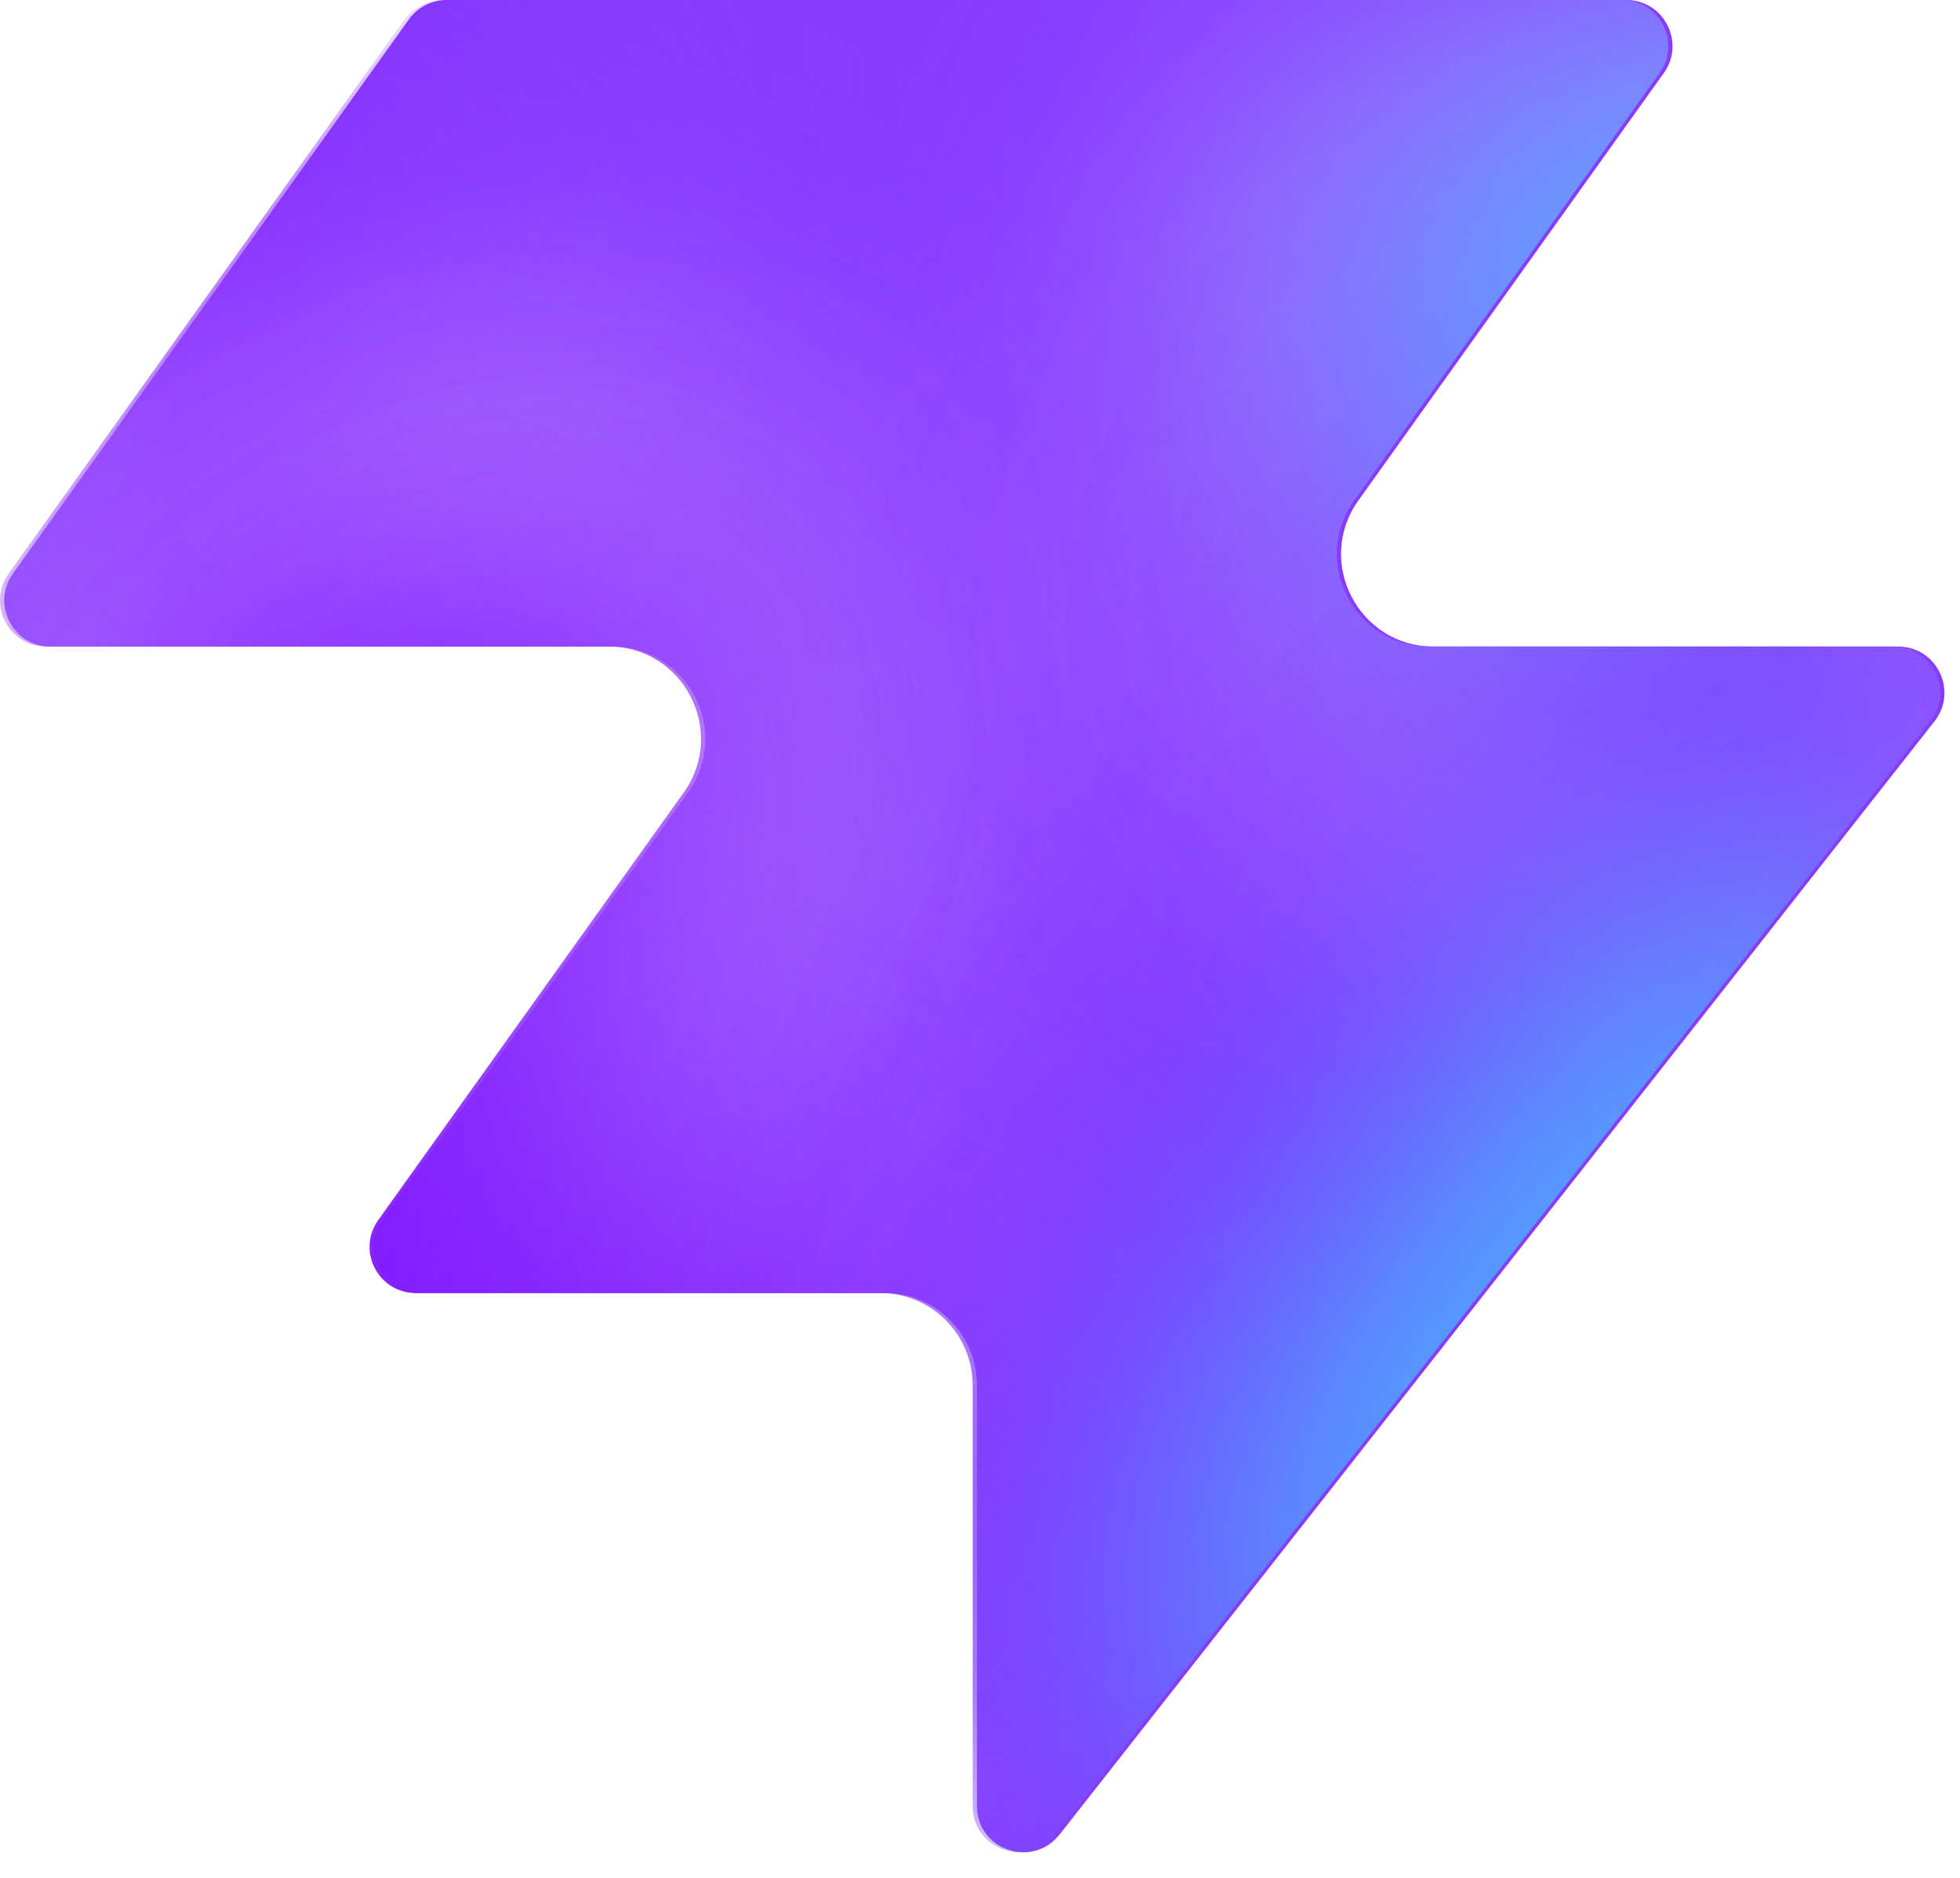
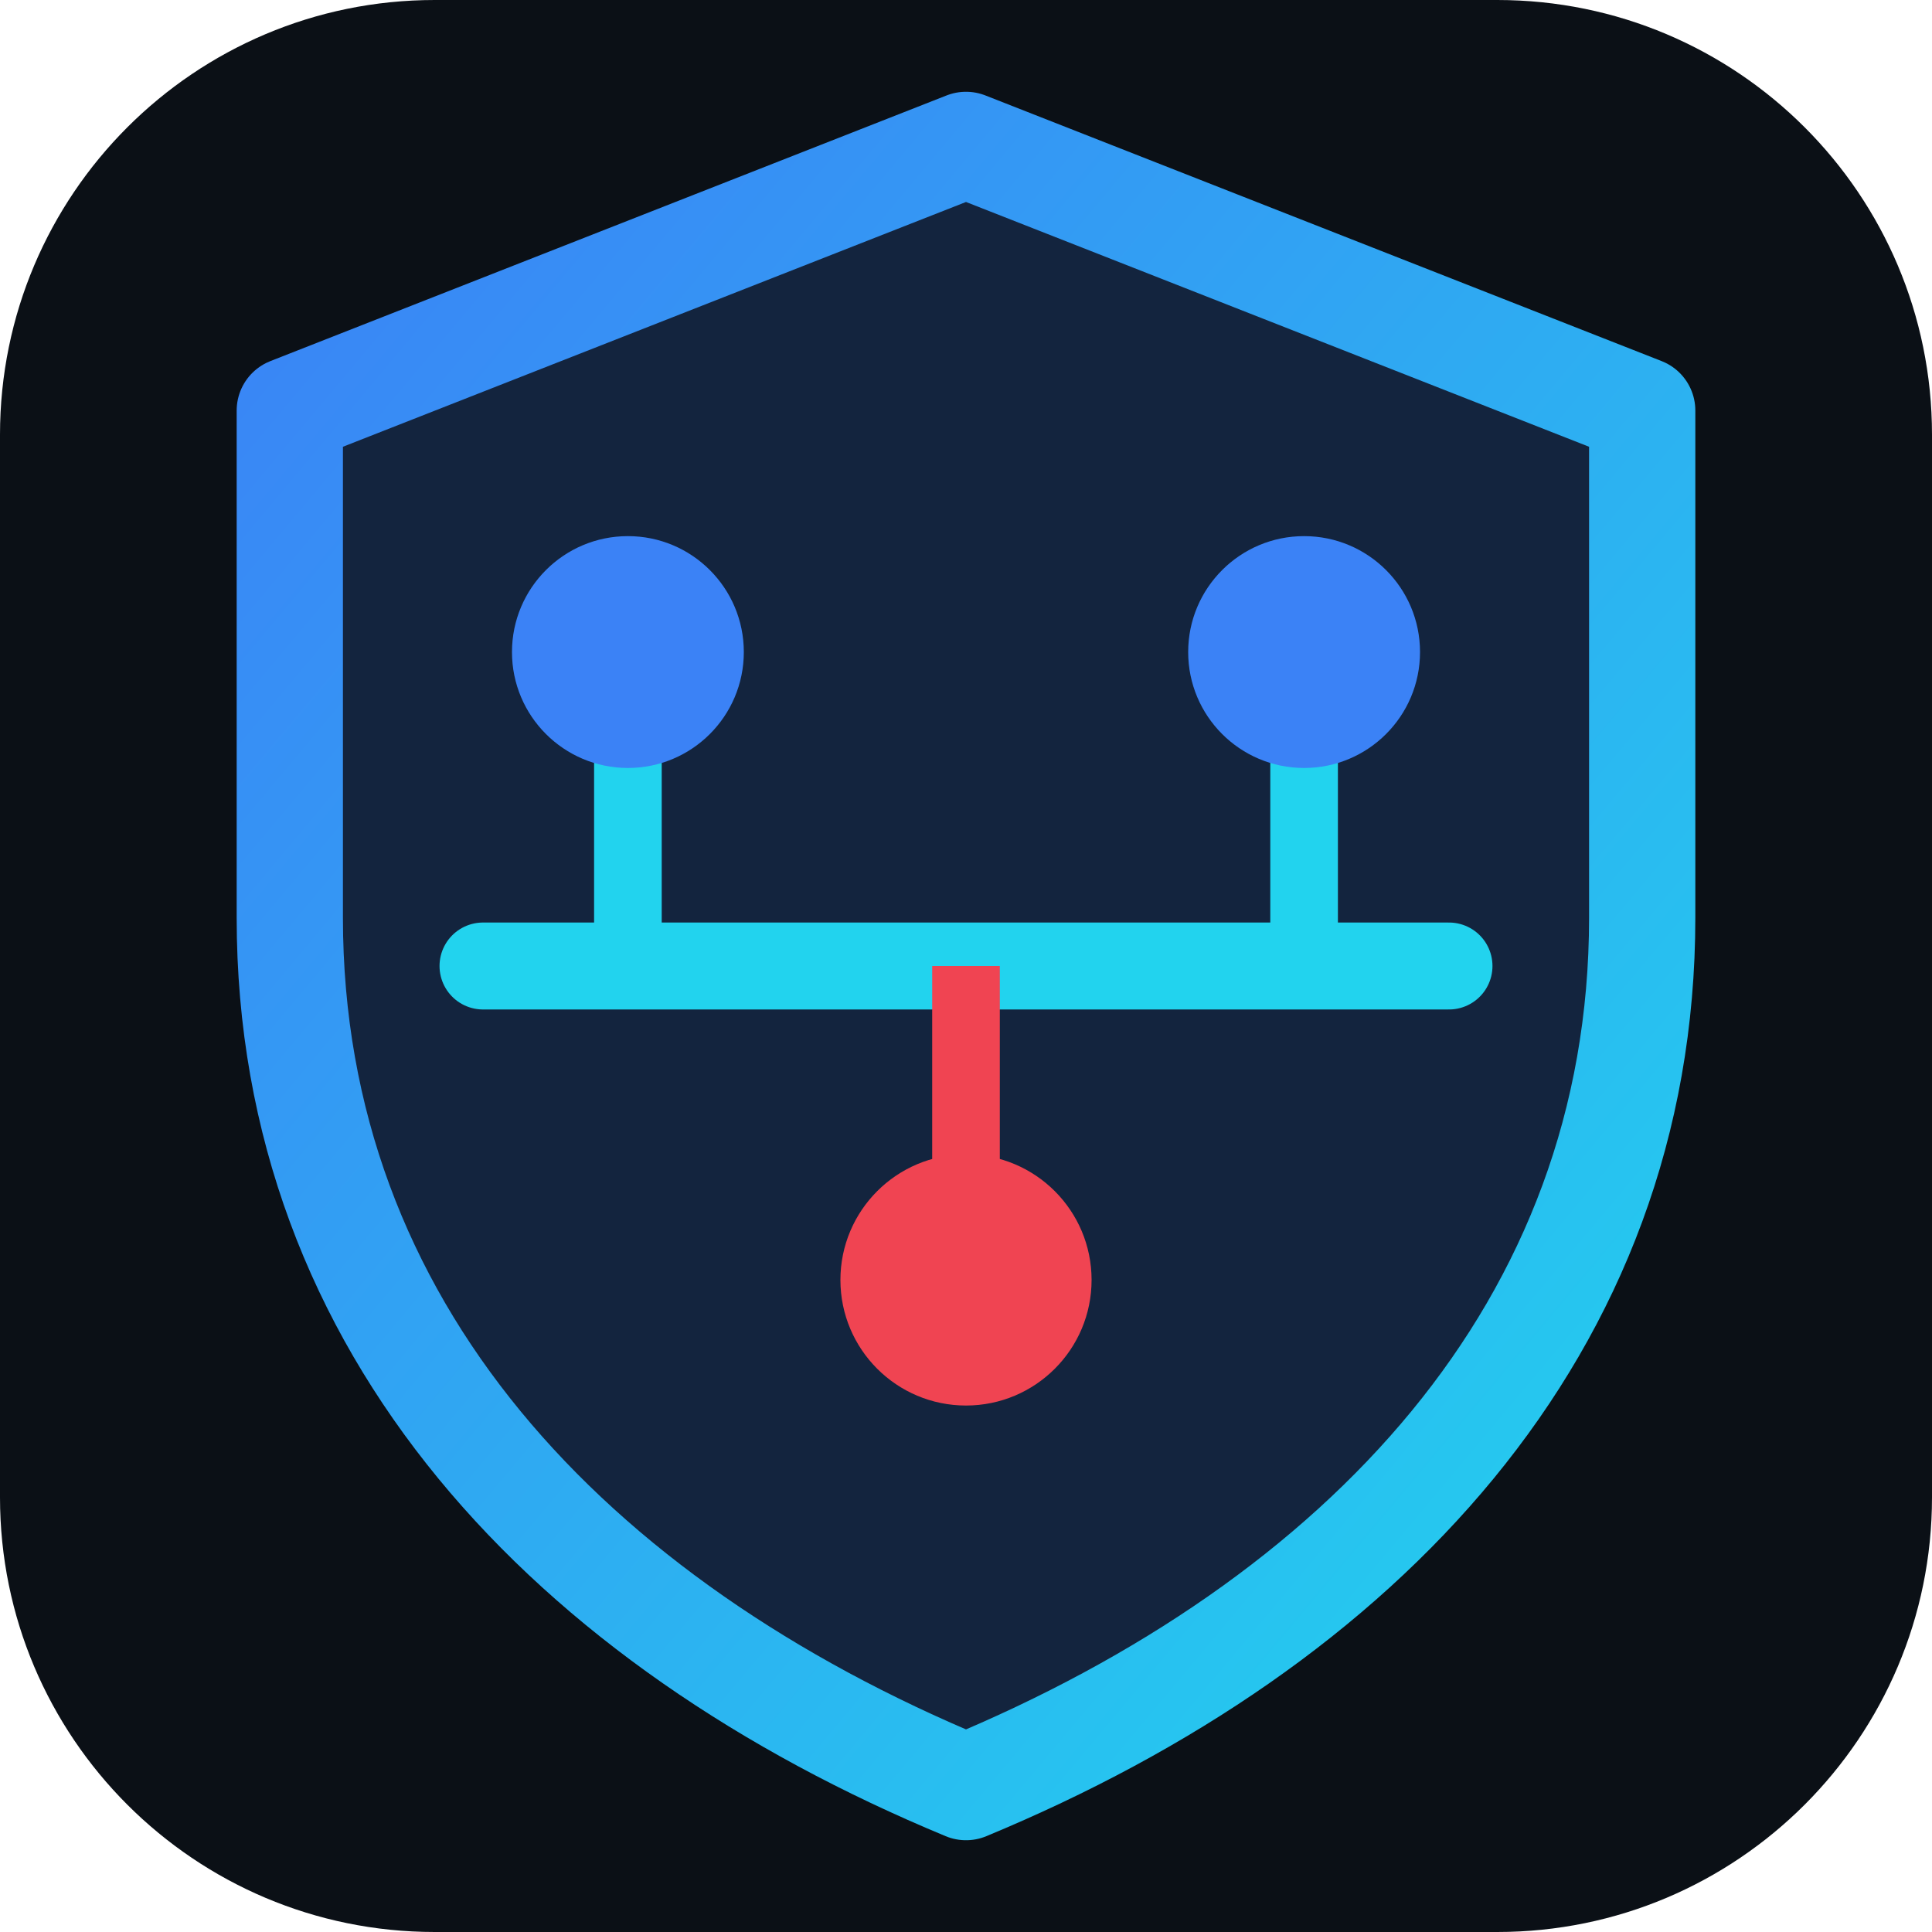
- <svg xmlns="http://www.w3.org/2000/svg" width="48" height="46" fill="none" viewBox="0 0 48 46">
-   <path fill="#863bff" d="M25.946 44.938c-.664.845-2.021.375-2.021-.698V33.937a2.26 2.26 0 0 0-2.262-2.262H10.287c-.92 0-1.456-1.04-.92-1.788l7.48-10.471c1.07-1.497 0-3.578-1.842-3.578H1.237c-.92 0-1.456-1.04-.92-1.788L10.013.474c.214-.297.556-.474.92-.474h28.894c.92 0 1.456 1.04.92 1.788l-7.48 10.471c-1.07 1.498 0 3.579 1.842 3.579h11.377c.943 0 1.473 1.088.89 1.83L25.947 44.94z" style="fill:#863bff;fill:color(display-p3 .525 .23 1);fill-opacity:1" />
-   <mask id="a" width="48" height="46" x="0" y="0" maskUnits="userSpaceOnUse" style="mask-type:alpha">
-     <path fill="#000" d="M25.842 44.938c-.664.844-2.021.375-2.021-.698V33.937a2.26 2.26 0 0 0-2.262-2.262H10.183c-.92 0-1.456-1.04-.92-1.788l7.48-10.471c1.07-1.498 0-3.579-1.842-3.579H1.133c-.92 0-1.456-1.04-.92-1.787L9.91.473c.214-.297.556-.474.92-.474h28.894c.92 0 1.456 1.04.92 1.788l-7.48 10.471c-1.07 1.498 0 3.578 1.842 3.578h11.377c.943 0 1.473 1.088.89 1.832L25.843 44.94z" style="fill:#000;fill-opacity:1" />
-   </mask>
-   <g mask="url(#a)">
-     <g filter="url(#b)">
-       <ellipse cx="5.508" cy="14.704" fill="#ede6ff" rx="5.508" ry="14.704" style="fill:#ede6ff;fill:color(display-p3 .927 .903 1);fill-opacity:1" transform="matrix(.00324 1 1 -.00324 -4.47 31.516)" />
-     </g>
-     <g filter="url(#c)">
-       <ellipse cx="10.399" cy="29.851" fill="#ede6ff" rx="10.399" ry="29.851" style="fill:#ede6ff;fill:color(display-p3 .927 .903 1);fill-opacity:1" transform="matrix(.00324 1 1 -.00324 -39.328 7.883)" />
-     </g>
-     <g filter="url(#d)">
-       <ellipse cx="5.508" cy="30.487" fill="#7e14ff" rx="5.508" ry="30.487" style="fill:#7e14ff;fill:color(display-p3 .492 .077 1);fill-opacity:1" transform="rotate(89.814 -25.913 -14.639)scale(1 -1)" />
-     </g>
-     <g filter="url(#e)">
-       <ellipse cx="5.508" cy="30.599" fill="#7e14ff" rx="5.508" ry="30.599" style="fill:#7e14ff;fill:color(display-p3 .492 .077 1);fill-opacity:1" transform="rotate(89.814 -32.644 -3.334)scale(1 -1)" />
-     </g>
-     <g filter="url(#f)">
-       <ellipse cx="5.508" cy="30.599" fill="#7e14ff" rx="5.508" ry="30.599" style="fill:#7e14ff;fill:color(display-p3 .492 .077 1);fill-opacity:1" transform="matrix(.00324 1 1 -.00324 -34.34 30.47)" />
-     </g>
-     <g filter="url(#g)">
-       <ellipse cx="14.072" cy="22.078" fill="#ede6ff" rx="14.072" ry="22.078" style="fill:#ede6ff;fill:color(display-p3 .927 .903 1);fill-opacity:1" transform="rotate(93.35 24.506 48.493)scale(-1 1)" />
-     </g>
-     <g filter="url(#h)">
-       <ellipse cx="3.47" cy="21.501" fill="#7e14ff" rx="3.47" ry="21.501" style="fill:#7e14ff;fill:color(display-p3 .492 .077 1);fill-opacity:1" transform="rotate(89.009 28.708 47.59)scale(-1 1)" />
-     </g>
-     <g filter="url(#i)">
-       <ellipse cx="3.47" cy="21.501" fill="#7e14ff" rx="3.47" ry="21.501" style="fill:#7e14ff;fill:color(display-p3 .492 .077 1);fill-opacity:1" transform="rotate(89.009 28.708 47.59)scale(-1 1)" />
-     </g>
-     <g filter="url(#j)">
-       <ellipse cx=".387" cy="8.972" fill="#7e14ff" rx="4.407" ry="29.108" style="fill:#7e14ff;fill:color(display-p3 .492 .077 1);fill-opacity:1" transform="rotate(39.51 .387 8.972)" />
-     </g>
-     <g filter="url(#k)">
-       <ellipse cx="47.523" cy="-6.092" fill="#7e14ff" rx="4.407" ry="29.108" style="fill:#7e14ff;fill:color(display-p3 .492 .077 1);fill-opacity:1" transform="rotate(37.892 47.523 -6.092)" />
-     </g>
-     <g filter="url(#l)">
-       <ellipse cx="41.412" cy="6.333" fill="#47bfff" rx="5.971" ry="9.665" style="fill:#47bfff;fill:color(display-p3 .28 .748 1);fill-opacity:1" transform="rotate(37.892 41.412 6.333)" />
-     </g>
-     <g filter="url(#m)">
-       <ellipse cx="-1.879" cy="38.332" fill="#7e14ff" rx="4.407" ry="29.108" style="fill:#7e14ff;fill:color(display-p3 .492 .077 1);fill-opacity:1" transform="rotate(37.892 -1.88 38.332)" />
-     </g>
-     <g filter="url(#n)">
-       <ellipse cx="-1.879" cy="38.332" fill="#7e14ff" rx="4.407" ry="29.108" style="fill:#7e14ff;fill:color(display-p3 .492 .077 1);fill-opacity:1" transform="rotate(37.892 -1.88 38.332)" />
-     </g>
-     <g filter="url(#o)">
-       <ellipse cx="35.651" cy="29.907" fill="#7e14ff" rx="4.407" ry="29.108" style="fill:#7e14ff;fill:color(display-p3 .492 .077 1);fill-opacity:1" transform="rotate(37.892 35.651 29.907)" />
-     </g>
-     <g filter="url(#p)">
-       <ellipse cx="38.418" cy="32.4" fill="#47bfff" rx="5.971" ry="15.297" style="fill:#47bfff;fill:color(display-p3 .28 .748 1);fill-opacity:1" transform="rotate(37.892 38.418 32.4)" />
-     </g>
-   </g>
+ <svg xmlns="http://www.w3.org/2000/svg" width="40" height="40" viewBox="0 0 40 40">
  <defs>
-     <filter id="b" width="60.045" height="41.654" x="-19.77" y="16.149" color-interpolation-filters="sRGB" filterUnits="userSpaceOnUse">
-       <feFlood flood-opacity="0" result="BackgroundImageFix" />
-       <feBlend in="SourceGraphic" in2="BackgroundImageFix" result="shape" />
-       <feGaussianBlur result="effect1_foregroundBlur_2002_17158" stdDeviation="7.659" />
-     </filter>
-     <filter id="c" width="90.34" height="51.437" x="-54.613" y="-7.533" color-interpolation-filters="sRGB" filterUnits="userSpaceOnUse">
-       <feFlood flood-opacity="0" result="BackgroundImageFix" />
-       <feBlend in="SourceGraphic" in2="BackgroundImageFix" result="shape" />
-       <feGaussianBlur result="effect1_foregroundBlur_2002_17158" stdDeviation="7.659" />
-     </filter>
-     <filter id="d" width="79.355" height="29.4" x="-49.64" y="2.03" color-interpolation-filters="sRGB" filterUnits="userSpaceOnUse">
-       <feFlood flood-opacity="0" result="BackgroundImageFix" />
-       <feBlend in="SourceGraphic" in2="BackgroundImageFix" result="shape" />
-       <feGaussianBlur result="effect1_foregroundBlur_2002_17158" stdDeviation="4.596" />
-     </filter>
-     <filter id="e" width="79.579" height="29.4" x="-45.045" y="20.029" color-interpolation-filters="sRGB" filterUnits="userSpaceOnUse">
-       <feFlood flood-opacity="0" result="BackgroundImageFix" />
-       <feBlend in="SourceGraphic" in2="BackgroundImageFix" result="shape" />
-       <feGaussianBlur result="effect1_foregroundBlur_2002_17158" stdDeviation="4.596" />
-     </filter>
-     <filter id="f" width="79.579" height="29.4" x="-43.513" y="21.178" color-interpolation-filters="sRGB" filterUnits="userSpaceOnUse">
-       <feFlood flood-opacity="0" result="BackgroundImageFix" />
-       <feBlend in="SourceGraphic" in2="BackgroundImageFix" result="shape" />
-       <feGaussianBlur result="effect1_foregroundBlur_2002_17158" stdDeviation="4.596" />
-     </filter>
-     <filter id="g" width="74.749" height="58.852" x="15.756" y="-17.901" color-interpolation-filters="sRGB" filterUnits="userSpaceOnUse">
-       <feFlood flood-opacity="0" result="BackgroundImageFix" />
-       <feBlend in="SourceGraphic" in2="BackgroundImageFix" result="shape" />
-       <feGaussianBlur result="effect1_foregroundBlur_2002_17158" stdDeviation="7.659" />
-     </filter>
-     <filter id="h" width="61.377" height="25.362" x="23.548" y="2.284" color-interpolation-filters="sRGB" filterUnits="userSpaceOnUse">
-       <feFlood flood-opacity="0" result="BackgroundImageFix" />
-       <feBlend in="SourceGraphic" in2="BackgroundImageFix" result="shape" />
-       <feGaussianBlur result="effect1_foregroundBlur_2002_17158" stdDeviation="4.596" />
-     </filter>
-     <filter id="i" width="61.377" height="25.362" x="23.548" y="2.284" color-interpolation-filters="sRGB" filterUnits="userSpaceOnUse">
-       <feFlood flood-opacity="0" result="BackgroundImageFix" />
-       <feBlend in="SourceGraphic" in2="BackgroundImageFix" result="shape" />
-       <feGaussianBlur result="effect1_foregroundBlur_2002_17158" stdDeviation="4.596" />
-     </filter>
-     <filter id="j" width="56.045" height="63.649" x="-27.636" y="-22.853" color-interpolation-filters="sRGB" filterUnits="userSpaceOnUse">
-       <feFlood flood-opacity="0" result="BackgroundImageFix" />
-       <feBlend in="SourceGraphic" in2="BackgroundImageFix" result="shape" />
-       <feGaussianBlur result="effect1_foregroundBlur_2002_17158" stdDeviation="4.596" />
-     </filter>
-     <filter id="k" width="54.814" height="64.646" x="20.116" y="-38.415" color-interpolation-filters="sRGB" filterUnits="userSpaceOnUse">
-       <feFlood flood-opacity="0" result="BackgroundImageFix" />
-       <feBlend in="SourceGraphic" in2="BackgroundImageFix" result="shape" />
-       <feGaussianBlur result="effect1_foregroundBlur_2002_17158" stdDeviation="4.596" />
-     </filter>
-     <filter id="l" width="33.541" height="35.313" x="24.641" y="-11.323" color-interpolation-filters="sRGB" filterUnits="userSpaceOnUse">
-       <feFlood flood-opacity="0" result="BackgroundImageFix" />
-       <feBlend in="SourceGraphic" in2="BackgroundImageFix" result="shape" />
-       <feGaussianBlur result="effect1_foregroundBlur_2002_17158" stdDeviation="4.596" />
-     </filter>
-     <filter id="m" width="54.814" height="64.646" x="-29.286" y="6.009" color-interpolation-filters="sRGB" filterUnits="userSpaceOnUse">
-       <feFlood flood-opacity="0" result="BackgroundImageFix" />
-       <feBlend in="SourceGraphic" in2="BackgroundImageFix" result="shape" />
-       <feGaussianBlur result="effect1_foregroundBlur_2002_17158" stdDeviation="4.596" />
-     </filter>
-     <filter id="n" width="54.814" height="64.646" x="-29.286" y="6.009" color-interpolation-filters="sRGB" filterUnits="userSpaceOnUse">
-       <feFlood flood-opacity="0" result="BackgroundImageFix" />
-       <feBlend in="SourceGraphic" in2="BackgroundImageFix" result="shape" />
-       <feGaussianBlur result="effect1_foregroundBlur_2002_17158" stdDeviation="4.596" />
-     </filter>
-     <filter id="o" width="54.814" height="64.646" x="8.244" y="-2.416" color-interpolation-filters="sRGB" filterUnits="userSpaceOnUse">
-       <feFlood flood-opacity="0" result="BackgroundImageFix" />
-       <feBlend in="SourceGraphic" in2="BackgroundImageFix" result="shape" />
-       <feGaussianBlur result="effect1_foregroundBlur_2002_17158" stdDeviation="4.596" />
-     </filter>
-     <filter id="p" width="39.409" height="43.623" x="18.713" y="10.588" color-interpolation-filters="sRGB" filterUnits="userSpaceOnUse">
-       <feFlood flood-opacity="0" result="BackgroundImageFix" />
-       <feBlend in="SourceGraphic" in2="BackgroundImageFix" result="shape" />
-       <feGaussianBlur result="effect1_foregroundBlur_2002_17158" stdDeviation="4.596" />
-     </filter>
+     <linearGradient id="g" x1="0" y1="0" x2="1" y2="1">
+       <stop offset="0%" stop-color="#3b82f6" />
+       <stop offset="100%" stop-color="#22d3ee" />
+     </linearGradient>
  </defs>
+   <rect width="40" height="40" rx="9" fill="#0b1016" />
+   <path d="M20 3 L34 8.5 V19 C34 27.5 28.2 33.6 20 37 C11.8 33.6 6 27.5 6 19 V8.5 Z" fill="rgba(59,130,246,0.18)" stroke="url(#g)" stroke-width="2.2" stroke-linejoin="round" />
+   <line x1="10" y1="20" x2="30" y2="20" stroke="#22d3ee" stroke-width="1.8" stroke-linecap="round" />
+   <line x1="13" y1="20" x2="13" y2="14.5" stroke="#22d3ee" stroke-width="1.4" />
+   <line x1="27" y1="20" x2="27" y2="14.5" stroke="#22d3ee" stroke-width="1.4" />
+   <line x1="20" y1="20" x2="20" y2="25.5" stroke="#f04452" stroke-width="1.4" />
+   <circle cx="13" cy="13.5" r="2.4" fill="#3b82f6" />
+   <circle cx="27" cy="13.5" r="2.4" fill="#3b82f6" />
+   <circle cx="20" cy="26.5" r="2.6" fill="#f04452" />
</svg>
